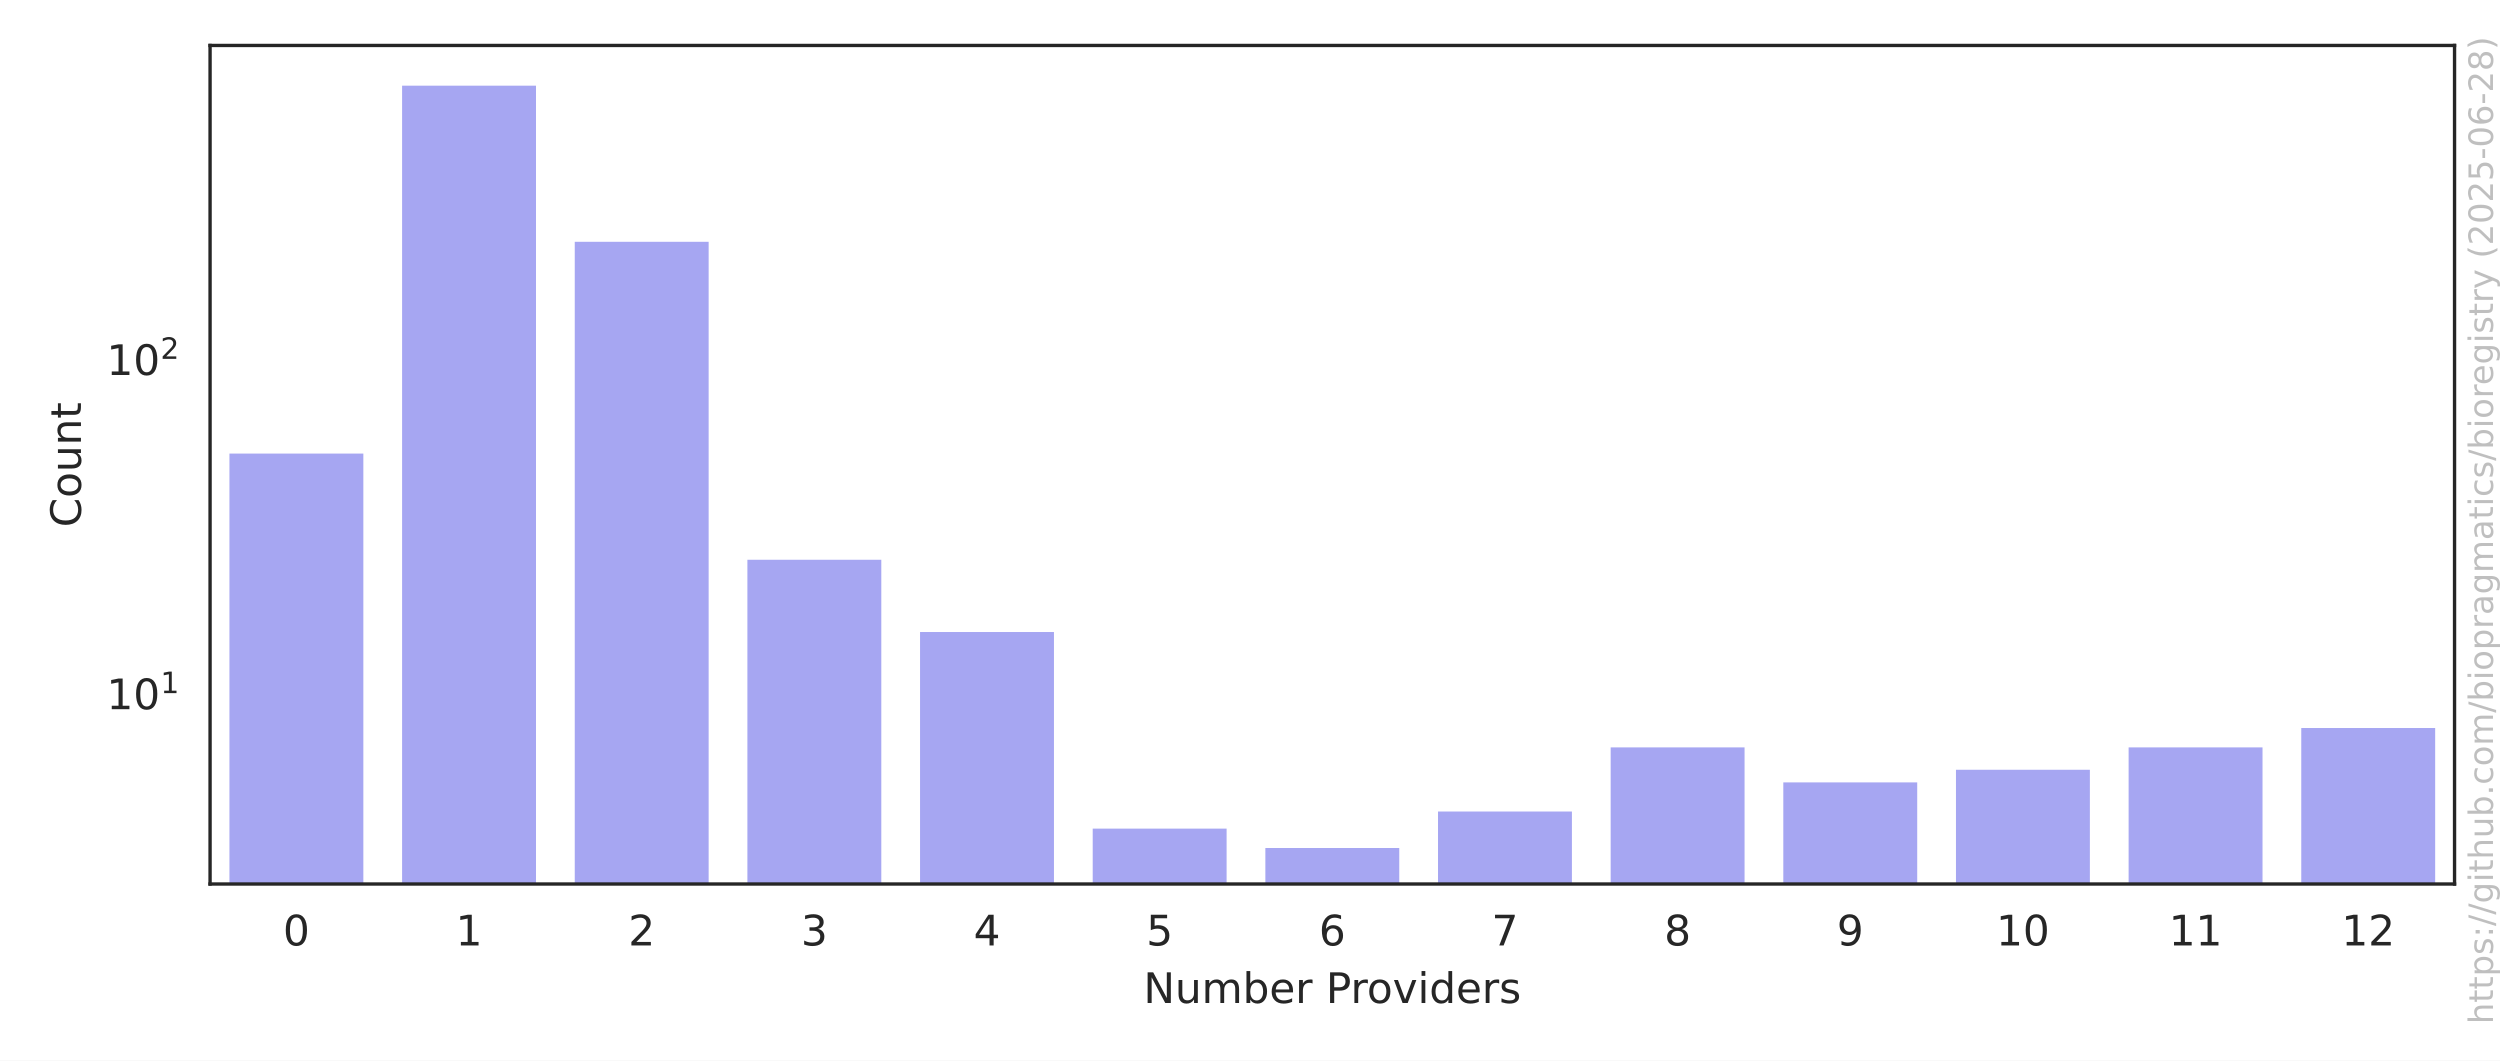
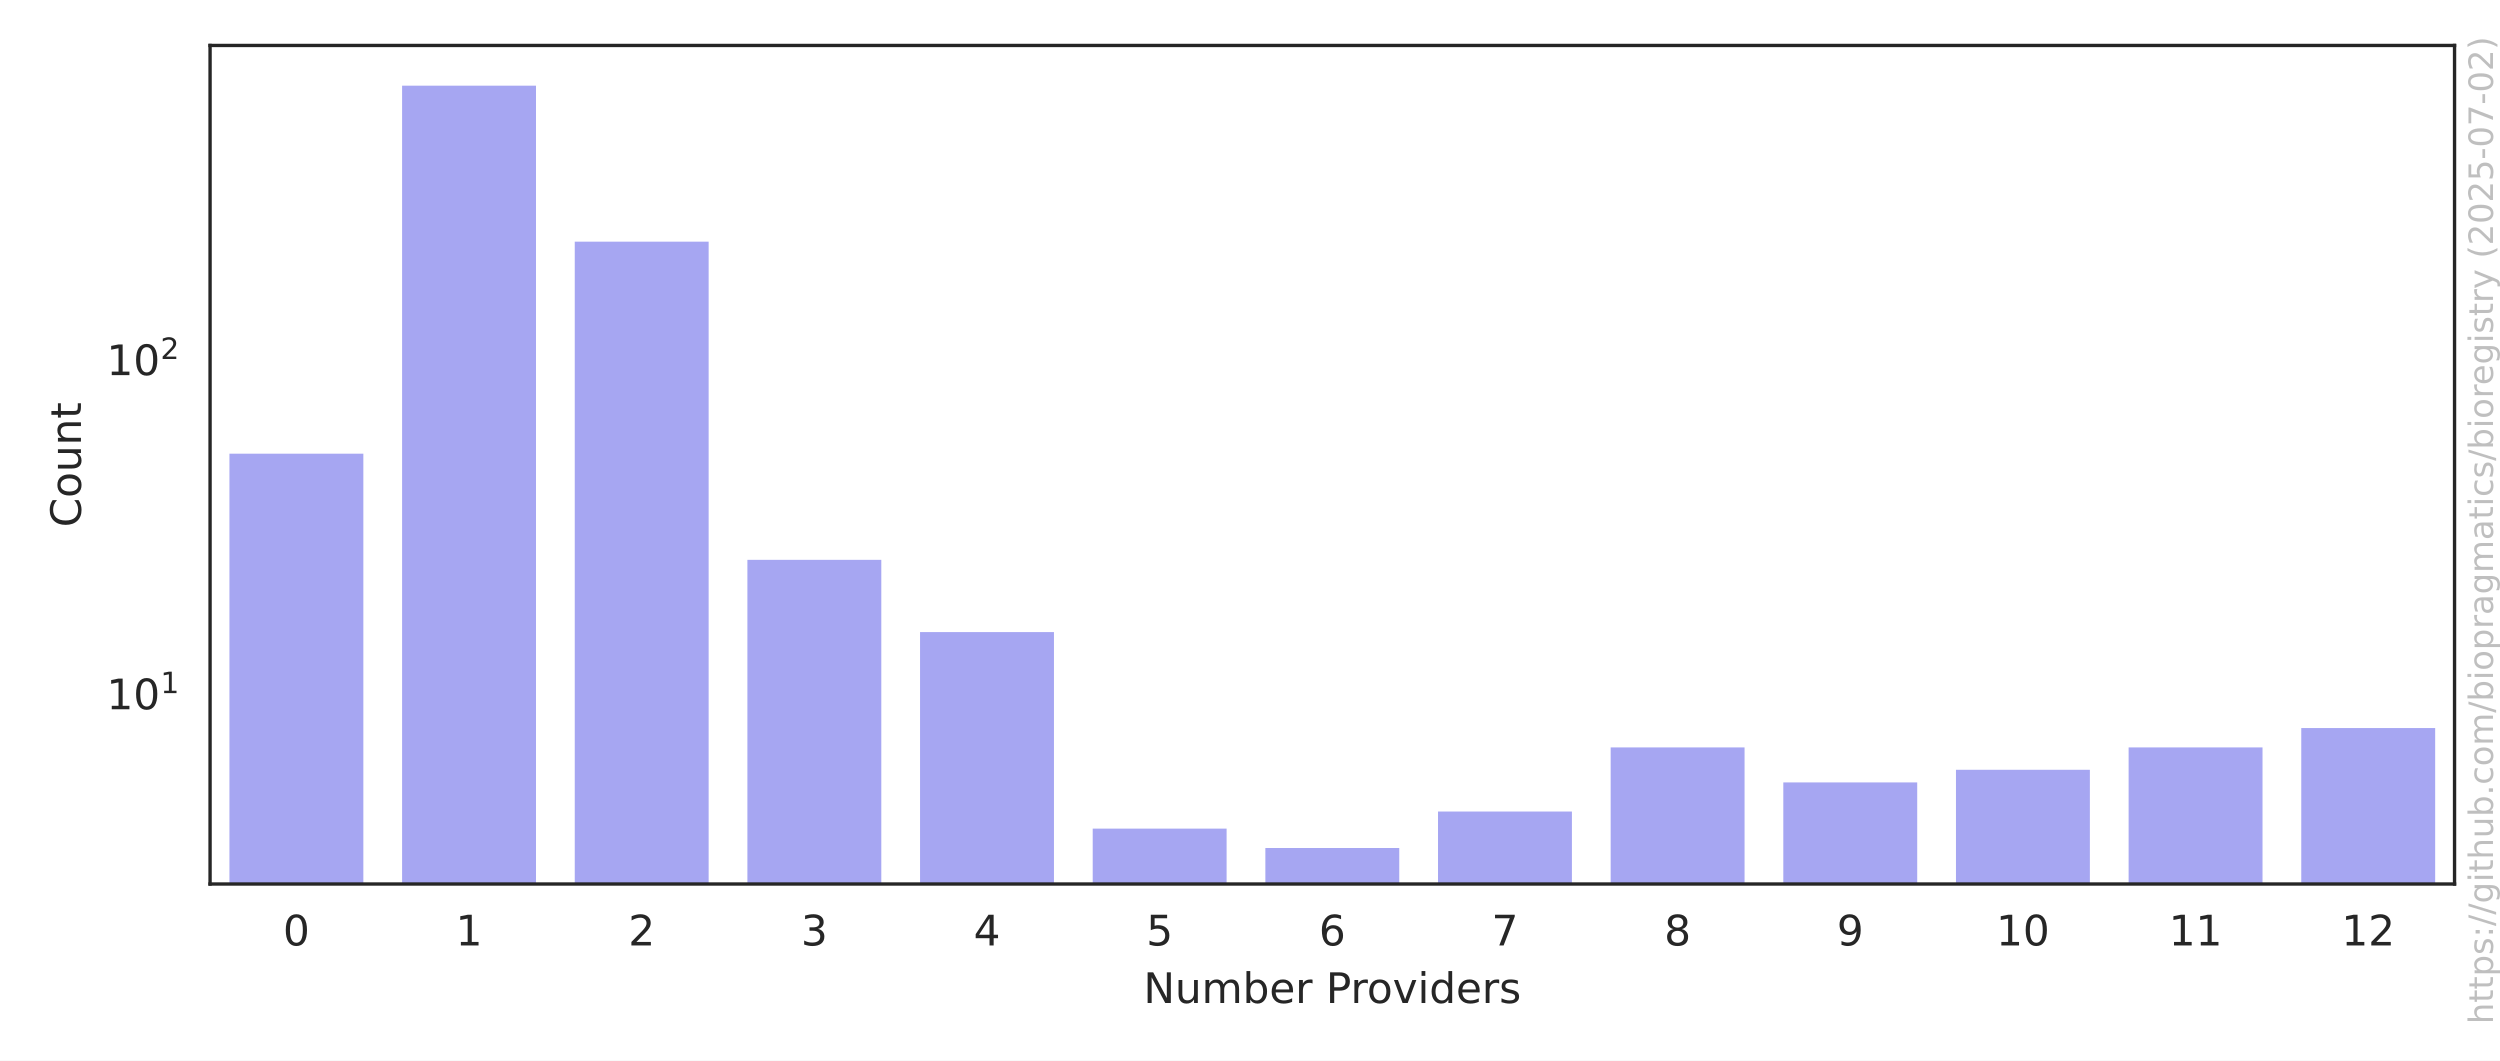
<svg xmlns="http://www.w3.org/2000/svg" xmlns:xlink="http://www.w3.org/1999/xlink" width="594pt" height="252pt" viewBox="0 0 594 252" version="1.1">
  <defs>
    <style type="text/css">*{stroke-linejoin: round; stroke-linecap: butt}</style>
  </defs>
  <g id="figure_1">
    <g id="patch_1">
      <path d="M 0 252  L 594 252  L 594 0  L 0 0  z " style="fill: #ffffff" />
    </g>
    <g id="axes_1">
      <g id="patch_2">
        <path d="M 49.913 210.04  L 583.2 210.04  L 583.2 10.8  L 49.913 10.8  z " style="fill: #ffffff" />
      </g>
      <g id="matplotlib.axis_1">
        <g id="xtick_1">
          <g id="text_1">
            <g style="fill: #262626" transform="translate(67.24249 224.6384) scale(0.1 -0.1)">
              <defs>
                <path id="DejaVuSans-30" d="M 2034 4250  Q 1547 4250 1301 3770  Q 1056 3291 1056 2328  Q 1056 1369 1301 889  Q 1547 409 2034 409  Q 2525 409 2770 889  Q 3016 1369 3016 2328  Q 3016 3291 2770 3770  Q 2525 4250 2034 4250  z M 2034 4750  Q 2819 4750 3233 4129  Q 3647 3509 3647 2328  Q 3647 1150 3233 529  Q 2819 -91 2034 -91  Q 1250 -91 836 529  Q 422 1150 422 2328  Q 422 3509 836 4129  Q 1250 4750 2034 4750  z " transform="scale(0.015625)" />
              </defs>
              <use xlink:href="#DejaVuSans-30" />
            </g>
          </g>
        </g>
        <g id="xtick_2">
          <g id="text_2">
            <g style="fill: #262626" transform="translate(108.2646 224.6384) scale(0.1 -0.1)">
              <defs>
                <path id="DejaVuSans-31" d="M 794 531  L 1825 531  L 1825 4091  L 703 3866  L 703 4441  L 1819 4666  L 2450 4666  L 2450 531  L 3481 531  L 3481 0  L 794 0  L 794 531  z " transform="scale(0.015625)" />
              </defs>
              <use xlink:href="#DejaVuSans-31" />
            </g>
          </g>
        </g>
        <g id="xtick_3">
          <g id="text_3">
            <g style="fill: #262626" transform="translate(149.2867 224.6384) scale(0.1 -0.1)">
              <defs>
                <path id="DejaVuSans-32" d="M 1228 531  L 3431 531  L 3431 0  L 469 0  L 469 531  Q 828 903 1448 1529  Q 2069 2156 2228 2338  Q 2531 2678 2651 2914  Q 2772 3150 2772 3378  Q 2772 3750 2511 3984  Q 2250 4219 1831 4219  Q 1534 4219 1204 4116  Q 875 4013 500 3803  L 500 4441  Q 881 4594 1212 4672  Q 1544 4750 1819 4750  Q 2544 4750 2975 4387  Q 3406 4025 3406 3419  Q 3406 3131 3298 2873  Q 3191 2616 2906 2266  Q 2828 2175 2409 1742  Q 1991 1309 1228 531  z " transform="scale(0.015625)" />
              </defs>
              <use xlink:href="#DejaVuSans-32" />
            </g>
          </g>
        </g>
        <g id="xtick_4">
          <g id="text_4">
            <g style="fill: #262626" transform="translate(190.3088 224.6384) scale(0.1 -0.1)">
              <defs>
                <path id="DejaVuSans-33" d="M 2597 2516  Q 3050 2419 3304 2112  Q 3559 1806 3559 1356  Q 3559 666 3084 287  Q 2609 -91 1734 -91  Q 1441 -91 1130 -33  Q 819 25 488 141  L 488 750  Q 750 597 1062 519  Q 1375 441 1716 441  Q 2309 441 2620 675  Q 2931 909 2931 1356  Q 2931 1769 2642 2001  Q 2353 2234 1838 2234  L 1294 2234  L 1294 2753  L 1863 2753  Q 2328 2753 2575 2939  Q 2822 3125 2822 3475  Q 2822 3834 2567 4026  Q 2313 4219 1838 4219  Q 1578 4219 1281 4162  Q 984 4106 628 3988  L 628 4550  Q 988 4650 1302 4700  Q 1616 4750 1894 4750  Q 2613 4750 3031 4423  Q 3450 4097 3450 3541  Q 3450 3153 3228 2886  Q 3006 2619 2597 2516  z " transform="scale(0.015625)" />
              </defs>
              <use xlink:href="#DejaVuSans-33" />
            </g>
          </g>
        </g>
        <g id="xtick_5">
          <g id="text_5">
            <g style="fill: #262626" transform="translate(231.3309 224.6384) scale(0.1 -0.1)">
              <defs>
                <path id="DejaVuSans-34" d="M 2419 4116  L 825 1625  L 2419 1625  L 2419 4116  z M 2253 4666  L 3047 4666  L 3047 1625  L 3713 1625  L 3713 1100  L 3047 1100  L 3047 0  L 2419 0  L 2419 1100  L 313 1100  L 313 1709  L 2253 4666  z " transform="scale(0.015625)" />
              </defs>
              <use xlink:href="#DejaVuSans-34" />
            </g>
          </g>
        </g>
        <g id="xtick_6">
          <g id="text_6">
            <g style="fill: #262626" transform="translate(272.353 224.6384) scale(0.1 -0.1)">
              <defs>
                <path id="DejaVuSans-35" d="M 691 4666  L 3169 4666  L 3169 4134  L 1269 4134  L 1269 2991  Q 1406 3038 1543 3061  Q 1681 3084 1819 3084  Q 2600 3084 3056 2656  Q 3513 2228 3513 1497  Q 3513 744 3044 326  Q 2575 -91 1722 -91  Q 1428 -91 1123 -41  Q 819 9 494 109  L 494 744  Q 775 591 1075 516  Q 1375 441 1709 441  Q 2250 441 2565 725  Q 2881 1009 2881 1497  Q 2881 1984 2565 2268  Q 2250 2553 1709 2553  Q 1456 2553 1204 2497  Q 953 2441 691 2322  L 691 4666  z " transform="scale(0.015625)" />
              </defs>
              <use xlink:href="#DejaVuSans-35" />
            </g>
          </g>
        </g>
        <g id="xtick_7">
          <g id="text_7">
            <g style="fill: #262626" transform="translate(313.3751 224.6384) scale(0.1 -0.1)">
              <defs>
                <path id="DejaVuSans-36" d="M 2113 2584  Q 1688 2584 1439 2293  Q 1191 2003 1191 1497  Q 1191 994 1439 701  Q 1688 409 2113 409  Q 2538 409 2786 701  Q 3034 994 3034 1497  Q 3034 2003 2786 2293  Q 2538 2584 2113 2584  z M 3366 4563  L 3366 3988  Q 3128 4100 2886 4159  Q 2644 4219 2406 4219  Q 1781 4219 1451 3797  Q 1122 3375 1075 2522  Q 1259 2794 1537 2939  Q 1816 3084 2150 3084  Q 2853 3084 3261 2657  Q 3669 2231 3669 1497  Q 3669 778 3244 343  Q 2819 -91 2113 -91  Q 1303 -91 875 529  Q 447 1150 447 2328  Q 447 3434 972 4092  Q 1497 4750 2381 4750  Q 2619 4750 2861 4703  Q 3103 4656 3366 4563  z " transform="scale(0.015625)" />
              </defs>
              <use xlink:href="#DejaVuSans-36" />
            </g>
          </g>
        </g>
        <g id="xtick_8">
          <g id="text_8">
            <g style="fill: #262626" transform="translate(354.3972 224.6384) scale(0.1 -0.1)">
              <defs>
                <path id="DejaVuSans-37" d="M 525 4666  L 3525 4666  L 3525 4397  L 1831 0  L 1172 0  L 2766 4134  L 525 4134  L 525 4666  z " transform="scale(0.015625)" />
              </defs>
              <use xlink:href="#DejaVuSans-37" />
            </g>
          </g>
        </g>
        <g id="xtick_9">
          <g id="text_9">
            <g style="fill: #262626" transform="translate(395.4193 224.6384) scale(0.1 -0.1)">
              <defs>
                <path id="DejaVuSans-38" d="M 2034 2216  Q 1584 2216 1326 1975  Q 1069 1734 1069 1313  Q 1069 891 1326 650  Q 1584 409 2034 409  Q 2484 409 2743 651  Q 3003 894 3003 1313  Q 3003 1734 2745 1975  Q 2488 2216 2034 2216  z M 1403 2484  Q 997 2584 770 2862  Q 544 3141 544 3541  Q 544 4100 942 4425  Q 1341 4750 2034 4750  Q 2731 4750 3128 4425  Q 3525 4100 3525 3541  Q 3525 3141 3298 2862  Q 3072 2584 2669 2484  Q 3125 2378 3379 2068  Q 3634 1759 3634 1313  Q 3634 634 3220 271  Q 2806 -91 2034 -91  Q 1263 -91 848 271  Q 434 634 434 1313  Q 434 1759 690 2068  Q 947 2378 1403 2484  z M 1172 3481  Q 1172 3119 1398 2916  Q 1625 2713 2034 2713  Q 2441 2713 2670 2916  Q 2900 3119 2900 3481  Q 2900 3844 2670 4047  Q 2441 4250 2034 4250  Q 1625 4250 1398 4047  Q 1172 3844 1172 3481  z " transform="scale(0.015625)" />
              </defs>
              <use xlink:href="#DejaVuSans-38" />
            </g>
          </g>
        </g>
        <g id="xtick_10">
          <g id="text_10">
            <g style="fill: #262626" transform="translate(436.4414 224.6384) scale(0.1 -0.1)">
              <defs>
                <path id="DejaVuSans-39" d="M 703 97  L 703 672  Q 941 559 1184 500  Q 1428 441 1663 441  Q 2288 441 2617 861  Q 2947 1281 2994 2138  Q 2813 1869 2534 1725  Q 2256 1581 1919 1581  Q 1219 1581 811 2004  Q 403 2428 403 3163  Q 403 3881 828 4315  Q 1253 4750 1959 4750  Q 2769 4750 3195 4129  Q 3622 3509 3622 2328  Q 3622 1225 3098 567  Q 2575 -91 1691 -91  Q 1453 -91 1209 -44  Q 966 3 703 97  z M 1959 2075  Q 2384 2075 2632 2365  Q 2881 2656 2881 3163  Q 2881 3666 2632 3958  Q 2384 4250 1959 4250  Q 1534 4250 1286 3958  Q 1038 3666 1038 3163  Q 1038 2656 1286 2365  Q 1534 2075 1959 2075  z " transform="scale(0.015625)" />
              </defs>
              <use xlink:href="#DejaVuSans-39" />
            </g>
          </g>
        </g>
        <g id="xtick_11">
          <g id="text_11">
            <g style="fill: #262626" transform="translate(474.2822 224.6384) scale(0.1 -0.1)">
              <use xlink:href="#DejaVuSans-31" />
              <use xlink:href="#DejaVuSans-30" transform="translate(63.62305 0)" />
            </g>
          </g>
        </g>
        <g id="xtick_12">
          <g id="text_12">
            <g style="fill: #262626" transform="translate(515.3043 224.6384) scale(0.1 -0.1)">
              <use xlink:href="#DejaVuSans-31" />
              <use xlink:href="#DejaVuSans-31" transform="translate(63.62305 0)" />
            </g>
          </g>
        </g>
        <g id="xtick_13">
          <g id="text_13">
            <g style="fill: #262626" transform="translate(556.3264 224.6384) scale(0.1 -0.1)">
              <use xlink:href="#DejaVuSans-31" />
              <use xlink:href="#DejaVuSans-32" transform="translate(63.62305 0)" />
            </g>
          </g>
        </g>
        <g id="text_14">
          <g style="fill: #262626" transform="translate(271.6923 238.3166) scale(0.1 -0.1)">
            <defs>
              <path id="DejaVuSans-4e" d="M 628 4666  L 1478 4666  L 3547 763  L 3547 4666  L 4159 4666  L 4159 0  L 3309 0  L 1241 3903  L 1241 0  L 628 0  L 628 4666  z " transform="scale(0.015625)" />
              <path id="DejaVuSans-75" d="M 544 1381  L 544 3500  L 1119 3500  L 1119 1403  Q 1119 906 1312 657  Q 1506 409 1894 409  Q 2359 409 2629 706  Q 2900 1003 2900 1516  L 2900 3500  L 3475 3500  L 3475 0  L 2900 0  L 2900 538  Q 2691 219 2414 64  Q 2138 -91 1772 -91  Q 1169 -91 856 284  Q 544 659 544 1381  z M 1991 3584  L 1991 3584  z " transform="scale(0.015625)" />
              <path id="DejaVuSans-6d" d="M 3328 2828  Q 3544 3216 3844 3400  Q 4144 3584 4550 3584  Q 5097 3584 5394 3201  Q 5691 2819 5691 2113  L 5691 0  L 5113 0  L 5113 2094  Q 5113 2597 4934 2840  Q 4756 3084 4391 3084  Q 3944 3084 3684 2787  Q 3425 2491 3425 1978  L 3425 0  L 2847 0  L 2847 2094  Q 2847 2600 2669 2842  Q 2491 3084 2119 3084  Q 1678 3084 1418 2786  Q 1159 2488 1159 1978  L 1159 0  L 581 0  L 581 3500  L 1159 3500  L 1159 2956  Q 1356 3278 1631 3431  Q 1906 3584 2284 3584  Q 2666 3584 2933 3390  Q 3200 3197 3328 2828  z " transform="scale(0.015625)" />
              <path id="DejaVuSans-62" d="M 3116 1747  Q 3116 2381 2855 2742  Q 2594 3103 2138 3103  Q 1681 3103 1420 2742  Q 1159 2381 1159 1747  Q 1159 1113 1420 752  Q 1681 391 2138 391  Q 2594 391 2855 752  Q 3116 1113 3116 1747  z M 1159 2969  Q 1341 3281 1617 3432  Q 1894 3584 2278 3584  Q 2916 3584 3314 3078  Q 3713 2572 3713 1747  Q 3713 922 3314 415  Q 2916 -91 2278 -91  Q 1894 -91 1617 61  Q 1341 213 1159 525  L 1159 0  L 581 0  L 581 4863  L 1159 4863  L 1159 2969  z " transform="scale(0.015625)" />
              <path id="DejaVuSans-65" d="M 3597 1894  L 3597 1613  L 953 1613  Q 991 1019 1311 708  Q 1631 397 2203 397  Q 2534 397 2845 478  Q 3156 559 3463 722  L 3463 178  Q 3153 47 2828 -22  Q 2503 -91 2169 -91  Q 1331 -91 842 396  Q 353 884 353 1716  Q 353 2575 817 3079  Q 1281 3584 2069 3584  Q 2775 3584 3186 3129  Q 3597 2675 3597 1894  z M 3022 2063  Q 3016 2534 2758 2815  Q 2500 3097 2075 3097  Q 1594 3097 1305 2825  Q 1016 2553 972 2059  L 3022 2063  z " transform="scale(0.015625)" />
              <path id="DejaVuSans-72" d="M 2631 2963  Q 2534 3019 2420 3045  Q 2306 3072 2169 3072  Q 1681 3072 1420 2755  Q 1159 2438 1159 1844  L 1159 0  L 581 0  L 581 3500  L 1159 3500  L 1159 2956  Q 1341 3275 1631 3429  Q 1922 3584 2338 3584  Q 2397 3584 2469 3576  Q 2541 3569 2628 3553  L 2631 2963  z " transform="scale(0.015625)" />
              <path id="DejaVuSans-20" transform="scale(0.015625)" />
              <path id="DejaVuSans-50" d="M 1259 4147  L 1259 2394  L 2053 2394  Q 2494 2394 2734 2622  Q 2975 2850 2975 3272  Q 2975 3691 2734 3919  Q 2494 4147 2053 4147  L 1259 4147  z M 628 4666  L 2053 4666  Q 2838 4666 3239 4311  Q 3641 3956 3641 3272  Q 3641 2581 3239 2228  Q 2838 1875 2053 1875  L 1259 1875  L 1259 0  L 628 0  L 628 4666  z " transform="scale(0.015625)" />
              <path id="DejaVuSans-6f" d="M 1959 3097  Q 1497 3097 1228 2736  Q 959 2375 959 1747  Q 959 1119 1226 758  Q 1494 397 1959 397  Q 2419 397 2687 759  Q 2956 1122 2956 1747  Q 2956 2369 2687 2733  Q 2419 3097 1959 3097  z M 1959 3584  Q 2709 3584 3137 3096  Q 3566 2609 3566 1747  Q 3566 888 3137 398  Q 2709 -91 1959 -91  Q 1206 -91 779 398  Q 353 888 353 1747  Q 353 2609 779 3096  Q 1206 3584 1959 3584  z " transform="scale(0.015625)" />
              <path id="DejaVuSans-76" d="M 191 3500  L 800 3500  L 1894 563  L 2988 3500  L 3597 3500  L 2284 0  L 1503 0  L 191 3500  z " transform="scale(0.015625)" />
              <path id="DejaVuSans-69" d="M 603 3500  L 1178 3500  L 1178 0  L 603 0  L 603 3500  z M 603 4863  L 1178 4863  L 1178 4134  L 603 4134  L 603 4863  z " transform="scale(0.015625)" />
              <path id="DejaVuSans-64" d="M 2906 2969  L 2906 4863  L 3481 4863  L 3481 0  L 2906 0  L 2906 525  Q 2725 213 2448 61  Q 2172 -91 1784 -91  Q 1150 -91 751 415  Q 353 922 353 1747  Q 353 2572 751 3078  Q 1150 3584 1784 3584  Q 2172 3584 2448 3432  Q 2725 3281 2906 2969  z M 947 1747  Q 947 1113 1208 752  Q 1469 391 1925 391  Q 2381 391 2643 752  Q 2906 1113 2906 1747  Q 2906 2381 2643 2742  Q 2381 3103 1925 3103  Q 1469 3103 1208 2742  Q 947 2381 947 1747  z " transform="scale(0.015625)" />
              <path id="DejaVuSans-73" d="M 2834 3397  L 2834 2853  Q 2591 2978 2328 3040  Q 2066 3103 1784 3103  Q 1356 3103 1142 2972  Q 928 2841 928 2578  Q 928 2378 1081 2264  Q 1234 2150 1697 2047  L 1894 2003  Q 2506 1872 2764 1633  Q 3022 1394 3022 966  Q 3022 478 2636 193  Q 2250 -91 1575 -91  Q 1294 -91 989 -36  Q 684 19 347 128  L 347 722  Q 666 556 975 473  Q 1284 391 1588 391  Q 1994 391 2212 530  Q 2431 669 2431 922  Q 2431 1156 2273 1281  Q 2116 1406 1581 1522  L 1381 1569  Q 847 1681 609 1914  Q 372 2147 372 2553  Q 372 3047 722 3315  Q 1072 3584 1716 3584  Q 2034 3584 2315 3537  Q 2597 3491 2834 3397  z " transform="scale(0.015625)" />
            </defs>
            <use xlink:href="#DejaVuSans-4e" />
            <use xlink:href="#DejaVuSans-75" transform="translate(74.80469 0)" />
            <use xlink:href="#DejaVuSans-6d" transform="translate(138.1836 0)" />
            <use xlink:href="#DejaVuSans-62" transform="translate(235.5957 0)" />
            <use xlink:href="#DejaVuSans-65" transform="translate(299.0723 0)" />
            <use xlink:href="#DejaVuSans-72" transform="translate(360.5957 0)" />
            <use xlink:href="#DejaVuSans-20" transform="translate(401.709 0)" />
            <use xlink:href="#DejaVuSans-50" transform="translate(433.4961 0)" />
            <use xlink:href="#DejaVuSans-72" transform="translate(492.0488 0)" />
            <use xlink:href="#DejaVuSans-6f" transform="translate(530.9121 0)" />
            <use xlink:href="#DejaVuSans-76" transform="translate(592.0938 0)" />
            <use xlink:href="#DejaVuSans-69" transform="translate(651.2734 0)" />
            <use xlink:href="#DejaVuSans-64" transform="translate(679.0566 0)" />
            <use xlink:href="#DejaVuSans-65" transform="translate(742.5332 0)" />
            <use xlink:href="#DejaVuSans-72" transform="translate(804.0566 0)" />
            <use xlink:href="#DejaVuSans-73" transform="translate(845.1699 0)" />
          </g>
        </g>
      </g>
      <g id="matplotlib.axis_2">
        <g id="ytick_1">
          <g id="text_15">
-             <g style="fill: #262626" transform="translate(25.31268 168.5792) scale(0.1 -0.1)">
+             <g style="fill: #262626" transform="translate(25.31268 168.5895) scale(0.1 -0.1)">
              <use xlink:href="#DejaVuSans-31" transform="translate(0 0.684375)" />
              <use xlink:href="#DejaVuSans-30" transform="translate(63.62305 0.684375)" />
              <use xlink:href="#DejaVuSans-31" transform="translate(128.2031 38.96563) scale(0.7)" />
            </g>
          </g>
        </g>
        <g id="ytick_2">
          <g id="text_16">
-             <g style="fill: #262626" transform="translate(25.31268 89.17342) scale(0.1 -0.1)">
+             <g style="fill: #262626" transform="translate(25.31268 89.20631) scale(0.1 -0.1)">
              <use xlink:href="#DejaVuSans-31" transform="translate(0 0.765625)" />
              <use xlink:href="#DejaVuSans-30" transform="translate(63.62305 0.765625)" />
              <use xlink:href="#DejaVuSans-32" transform="translate(128.2031 39.04688) scale(0.7)" />
            </g>
          </g>
        </g>
        <g id="ytick_3" />
        <g id="ytick_4" />
        <g id="ytick_5" />
        <g id="ytick_6" />
        <g id="ytick_7" />
        <g id="ytick_8" />
        <g id="ytick_9" />
        <g id="ytick_10" />
        <g id="ytick_11" />
        <g id="ytick_12" />
        <g id="ytick_13" />
        <g id="ytick_14" />
        <g id="ytick_15" />
        <g id="ytick_16" />
        <g id="ytick_17" />
        <g id="ytick_18" />
        <g id="ytick_19" />
        <g id="ytick_20" />
        <g id="ytick_21" />
        <g id="ytick_22" />
        <g id="ytick_23" />
        <g id="ytick_24" />
        <g id="text_17">
          <g style="fill: #262626" transform="translate(19.233 125.2684) rotate(-90) scale(0.1 -0.1)">
            <defs>
              <path id="DejaVuSans-43" d="M 4122 4306  L 4122 3641  Q 3803 3938 3442 4084  Q 3081 4231 2675 4231  Q 1875 4231 1450 3742  Q 1025 3253 1025 2328  Q 1025 1406 1450 917  Q 1875 428 2675 428  Q 3081 428 3442 575  Q 3803 722 4122 1019  L 4122 359  Q 3791 134 3420 21  Q 3050 -91 2638 -91  Q 1578 -91 968 557  Q 359 1206 359 2328  Q 359 3453 968 4101  Q 1578 4750 2638 4750  Q 3056 4750 3426 4639  Q 3797 4528 4122 4306  z " transform="scale(0.015625)" />
              <path id="DejaVuSans-6e" d="M 3513 2113  L 3513 0  L 2938 0  L 2938 2094  Q 2938 2591 2744 2837  Q 2550 3084 2163 3084  Q 1697 3084 1428 2787  Q 1159 2491 1159 1978  L 1159 0  L 581 0  L 581 3500  L 1159 3500  L 1159 2956  Q 1366 3272 1645 3428  Q 1925 3584 2291 3584  Q 2894 3584 3203 3211  Q 3513 2838 3513 2113  z " transform="scale(0.015625)" />
              <path id="DejaVuSans-74" d="M 1172 4494  L 1172 3500  L 2356 3500  L 2356 3053  L 1172 3053  L 1172 1153  Q 1172 725 1289 603  Q 1406 481 1766 481  L 2356 481  L 2356 0  L 1766 0  Q 1100 0 847 248  Q 594 497 594 1153  L 594 3053  L 172 3053  L 172 3500  L 594 3500  L 594 4494  L 1172 4494  z " transform="scale(0.015625)" />
            </defs>
            <use xlink:href="#DejaVuSans-43" />
            <use xlink:href="#DejaVuSans-6f" transform="translate(69.82422 0)" />
            <use xlink:href="#DejaVuSans-75" transform="translate(131.0059 0)" />
            <use xlink:href="#DejaVuSans-6e" transform="translate(194.3848 0)" />
            <use xlink:href="#DejaVuSans-74" transform="translate(257.7637 0)" />
          </g>
        </g>
      </g>
      <g id="patch_3">
-         <path d="M 54.015 79649.983  L 86.833 79649.983  L 86.833 107.268  L 54.015 107.268  z " clip-path="url(#p39f59fb823)" style="fill: #2020df; opacity: 0.4; stroke: #ffffff; stroke-linejoin: miter" />
+         <path d="M 54.015 79627.379  L 86.833 79627.379  L 86.833 107.295  L 54.015 107.295  z " clip-path="url(#p39f59fb823)" style="fill: #2020df; opacity: 0.4; stroke: #ffffff; stroke-linejoin: miter" />
      </g>
      <g id="patch_4">
-         <path d="M 95.037 79649.983  L 127.855 79649.983  L 127.855 19.856  L 95.037 19.856  z " clip-path="url(#p39f59fb823)" style="fill: #2020df; opacity: 0.4; stroke: #ffffff; stroke-linejoin: miter" />
+         <path d="M 95.037 79627.379  L 127.855 79627.379  L 127.855 19.856  L 95.037 19.856  z " clip-path="url(#p39f59fb823)" style="fill: #2020df; opacity: 0.4; stroke: #ffffff; stroke-linejoin: miter" />
      </g>
      <g id="patch_5">
-         <path d="M 136.059 79649.983  L 168.877 79649.983  L 168.877 56.952  L 136.059 56.952  z " clip-path="url(#p39f59fb823)" style="fill: #2020df; opacity: 0.4; stroke: #ffffff; stroke-linejoin: miter" />
+         <path d="M 136.059 79627.379  L 168.877 79627.379  L 168.877 56.918  L 136.059 56.918  z " clip-path="url(#p39f59fb823)" style="fill: #2020df; opacity: 0.4; stroke: #ffffff; stroke-linejoin: miter" />
      </g>
      <g id="patch_6">
-         <path d="M 177.081 79649.983  L 209.899 79649.983  L 209.899 132.498  L 177.081 132.498  z " clip-path="url(#p39f59fb823)" style="fill: #2020df; opacity: 0.4; stroke: #ffffff; stroke-linejoin: miter" />
+         <path d="M 177.081 79627.379  L 209.899 79627.379  L 209.899 132.518  L 177.081 132.518  z " clip-path="url(#p39f59fb823)" style="fill: #2020df; opacity: 0.4; stroke: #ffffff; stroke-linejoin: miter" />
      </g>
      <g id="patch_7">
-         <path d="M 218.103 79649.983  L 250.921 79649.983  L 250.921 149.667  L 218.103 149.667  z " clip-path="url(#p39f59fb823)" style="fill: #2020df; opacity: 0.4; stroke: #ffffff; stroke-linejoin: miter" />
+         <path d="M 218.103 79627.379  L 250.921 79627.379  L 250.921 149.681  L 218.103 149.681  z " clip-path="url(#p39f59fb823)" style="fill: #2020df; opacity: 0.4; stroke: #ffffff; stroke-linejoin: miter" />
      </g>
      <g id="patch_8">
-         <path d="M 259.125 79649.983  L 291.943 79649.983  L 291.943 196.379  L 259.125 196.379  z " clip-path="url(#p39f59fb823)" style="fill: #2020df; opacity: 0.4; stroke: #ffffff; stroke-linejoin: miter" />
+         <path d="M 259.125 79627.379  L 291.943 79627.379  L 291.943 196.38  L 259.125 196.38  z " clip-path="url(#p39f59fb823)" style="fill: #2020df; opacity: 0.4; stroke: #ffffff; stroke-linejoin: miter" />
      </g>
      <g id="patch_9">
-         <path d="M 300.148 79649.983  L 332.965 79649.983  L 332.965 200.984  L 300.148 200.984  z " clip-path="url(#p39f59fb823)" style="fill: #2020df; opacity: 0.4; stroke: #ffffff; stroke-linejoin: miter" />
+         <path d="M 300.148 79627.379  L 332.965 79627.379  L 332.965 200.984  L 300.148 200.984  z " clip-path="url(#p39f59fb823)" style="fill: #2020df; opacity: 0.4; stroke: #ffffff; stroke-linejoin: miter" />
      </g>
      <g id="patch_10">
-         <path d="M 341.17 79649.983  L 373.987 79649.983  L 373.987 192.317  L 341.17 192.317  z " clip-path="url(#p39f59fb823)" style="fill: #2020df; opacity: 0.4; stroke: #ffffff; stroke-linejoin: miter" />
+         <path d="M 341.17 79627.379  L 373.987 79627.379  L 373.987 192.319  L 341.17 192.319  z " clip-path="url(#p39f59fb823)" style="fill: #2020df; opacity: 0.4; stroke: #ffffff; stroke-linejoin: miter" />
      </g>
      <g id="patch_11">
-         <path d="M 382.192 79649.983  L 415.009 79649.983  L 415.009 177.08  L 382.192 177.08  z " clip-path="url(#p39f59fb823)" style="fill: #2020df; opacity: 0.4; stroke: #ffffff; stroke-linejoin: miter" />
+         <path d="M 382.192 79627.379  L 415.009 79627.379  L 415.009 177.087  L 382.192 177.087  z " clip-path="url(#p39f59fb823)" style="fill: #2020df; opacity: 0.4; stroke: #ffffff; stroke-linejoin: miter" />
      </g>
      <g id="patch_12">
-         <path d="M 423.214 79649.983  L 456.031 79649.983  L 456.031 185.397  L 423.214 185.397  z " clip-path="url(#p39f59fb823)" style="fill: #2020df; opacity: 0.4; stroke: #ffffff; stroke-linejoin: miter" />
+         <path d="M 423.214 79627.379  L 456.031 79627.379  L 456.031 185.401  L 423.214 185.401  z " clip-path="url(#p39f59fb823)" style="fill: #2020df; opacity: 0.4; stroke: #ffffff; stroke-linejoin: miter" />
      </g>
      <g id="patch_13">
-         <path d="M 464.236 79649.983  L 497.054 79649.983  L 497.054 182.396  L 464.236 182.396  z " clip-path="url(#p39f59fb823)" style="fill: #2020df; opacity: 0.4; stroke: #ffffff; stroke-linejoin: miter" />
+         <path d="M 464.236 79627.379  L 497.054 79627.379  L 497.054 182.401  L 464.236 182.401  z " clip-path="url(#p39f59fb823)" style="fill: #2020df; opacity: 0.4; stroke: #ffffff; stroke-linejoin: miter" />
      </g>
      <g id="patch_14">
-         <path d="M 505.258 79649.983  L 538.076 79649.983  L 538.076 177.08  L 505.258 177.08  z " clip-path="url(#p39f59fb823)" style="fill: #2020df; opacity: 0.4; stroke: #ffffff; stroke-linejoin: miter" />
+         <path d="M 505.258 79627.379  L 538.076 79627.379  L 538.076 177.087  L 505.258 177.087  z " clip-path="url(#p39f59fb823)" style="fill: #2020df; opacity: 0.4; stroke: #ffffff; stroke-linejoin: miter" />
      </g>
      <g id="patch_15">
-         <path d="M 546.28 79649.983  L 579.098 79649.983  L 579.098 172.475  L 546.28 172.475  z " clip-path="url(#p39f59fb823)" style="fill: #2020df; opacity: 0.4; stroke: #ffffff; stroke-linejoin: miter" />
+         <path d="M 546.28 79627.379  L 579.098 79627.379  L 579.098 172.483  L 546.28 172.483  z " clip-path="url(#p39f59fb823)" style="fill: #2020df; opacity: 0.4; stroke: #ffffff; stroke-linejoin: miter" />
      </g>
      <g id="patch_16">
        <path d="M 49.913 210.04  L 49.913 10.8  " style="fill: none; stroke: #262626; stroke-width: 0.8; stroke-linejoin: miter; stroke-linecap: square" />
      </g>
      <g id="patch_17">
        <path d="M 583.2 210.04  L 583.2 10.8  " style="fill: none; stroke: #262626; stroke-width: 0.8; stroke-linejoin: miter; stroke-linecap: square" />
      </g>
      <g id="patch_18">
        <path d="M 49.913 210.04  L 583.2 210.04  " style="fill: none; stroke: #262626; stroke-width: 0.8; stroke-linejoin: miter; stroke-linecap: square" />
      </g>
      <g id="patch_19">
        <path d="M 49.913 10.8  L 583.2 10.8  " style="fill: none; stroke: #262626; stroke-width: 0.8; stroke-linejoin: miter; stroke-linecap: square" />
      </g>
    </g>
    <g id="text_18">
      <g style="fill: #808080; opacity: 0.5" transform="translate(592.3362 243.3237) rotate(-90) scale(0.08 -0.08)">
        <defs>
          <path id="DejaVuSans-68" d="M 3513 2113  L 3513 0  L 2938 0  L 2938 2094  Q 2938 2591 2744 2837  Q 2550 3084 2163 3084  Q 1697 3084 1428 2787  Q 1159 2491 1159 1978  L 1159 0  L 581 0  L 581 4863  L 1159 4863  L 1159 2956  Q 1366 3272 1645 3428  Q 1925 3584 2291 3584  Q 2894 3584 3203 3211  Q 3513 2838 3513 2113  z " transform="scale(0.015625)" />
          <path id="DejaVuSans-70" d="M 1159 525  L 1159 -1331  L 581 -1331  L 581 3500  L 1159 3500  L 1159 2969  Q 1341 3281 1617 3432  Q 1894 3584 2278 3584  Q 2916 3584 3314 3078  Q 3713 2572 3713 1747  Q 3713 922 3314 415  Q 2916 -91 2278 -91  Q 1894 -91 1617 61  Q 1341 213 1159 525  z M 3116 1747  Q 3116 2381 2855 2742  Q 2594 3103 2138 3103  Q 1681 3103 1420 2742  Q 1159 2381 1159 1747  Q 1159 1113 1420 752  Q 1681 391 2138 391  Q 2594 391 2855 752  Q 3116 1113 3116 1747  z " transform="scale(0.015625)" />
          <path id="DejaVuSans-3a" d="M 750 794  L 1409 794  L 1409 0  L 750 0  L 750 794  z M 750 3309  L 1409 3309  L 1409 2516  L 750 2516  L 750 3309  z " transform="scale(0.015625)" />
          <path id="DejaVuSans-2f" d="M 1625 4666  L 2156 4666  L 531 -594  L 0 -594  L 1625 4666  z " transform="scale(0.015625)" />
          <path id="DejaVuSans-67" d="M 2906 1791  Q 2906 2416 2648 2759  Q 2391 3103 1925 3103  Q 1463 3103 1205 2759  Q 947 2416 947 1791  Q 947 1169 1205 825  Q 1463 481 1925 481  Q 2391 481 2648 825  Q 2906 1169 2906 1791  z M 3481 434  Q 3481 -459 3084 -895  Q 2688 -1331 1869 -1331  Q 1566 -1331 1297 -1286  Q 1028 -1241 775 -1147  L 775 -588  Q 1028 -725 1275 -790  Q 1522 -856 1778 -856  Q 2344 -856 2625 -561  Q 2906 -266 2906 331  L 2906 616  Q 2728 306 2450 153  Q 2172 0 1784 0  Q 1141 0 747 490  Q 353 981 353 1791  Q 353 2603 747 3093  Q 1141 3584 1784 3584  Q 2172 3584 2450 3431  Q 2728 3278 2906 2969  L 2906 3500  L 3481 3500  L 3481 434  z " transform="scale(0.015625)" />
          <path id="DejaVuSans-2e" d="M 684 794  L 1344 794  L 1344 0  L 684 0  L 684 794  z " transform="scale(0.015625)" />
          <path id="DejaVuSans-63" d="M 3122 3366  L 3122 2828  Q 2878 2963 2633 3030  Q 2388 3097 2138 3097  Q 1578 3097 1268 2742  Q 959 2388 959 1747  Q 959 1106 1268 751  Q 1578 397 2138 397  Q 2388 397 2633 464  Q 2878 531 3122 666  L 3122 134  Q 2881 22 2623 -34  Q 2366 -91 2075 -91  Q 1284 -91 818 406  Q 353 903 353 1747  Q 353 2603 823 3093  Q 1294 3584 2113 3584  Q 2378 3584 2631 3529  Q 2884 3475 3122 3366  z " transform="scale(0.015625)" />
          <path id="DejaVuSans-61" d="M 2194 1759  Q 1497 1759 1228 1600  Q 959 1441 959 1056  Q 959 750 1161 570  Q 1363 391 1709 391  Q 2188 391 2477 730  Q 2766 1069 2766 1631  L 2766 1759  L 2194 1759  z M 3341 1997  L 3341 0  L 2766 0  L 2766 531  Q 2569 213 2275 61  Q 1981 -91 1556 -91  Q 1019 -91 701 211  Q 384 513 384 1019  Q 384 1609 779 1909  Q 1175 2209 1959 2209  L 2766 2209  L 2766 2266  Q 2766 2663 2505 2880  Q 2244 3097 1772 3097  Q 1472 3097 1187 3025  Q 903 2953 641 2809  L 641 3341  Q 956 3463 1253 3523  Q 1550 3584 1831 3584  Q 2591 3584 2966 3190  Q 3341 2797 3341 1997  z " transform="scale(0.015625)" />
          <path id="DejaVuSans-79" d="M 2059 -325  Q 1816 -950 1584 -1140  Q 1353 -1331 966 -1331  L 506 -1331  L 506 -850  L 844 -850  Q 1081 -850 1212 -737  Q 1344 -625 1503 -206  L 1606 56  L 191 3500  L 800 3500  L 1894 763  L 2988 3500  L 3597 3500  L 2059 -325  z " transform="scale(0.015625)" />
          <path id="DejaVuSans-28" d="M 1984 4856  Q 1566 4138 1362 3434  Q 1159 2731 1159 2009  Q 1159 1288 1364 580  Q 1569 -128 1984 -844  L 1484 -844  Q 1016 -109 783 600  Q 550 1309 550 2009  Q 550 2706 781 3412  Q 1013 4119 1484 4856  L 1984 4856  z " transform="scale(0.015625)" />
          <path id="DejaVuSans-2d" d="M 313 2009  L 1997 2009  L 1997 1497  L 313 1497  L 313 2009  z " transform="scale(0.015625)" />
          <path id="DejaVuSans-29" d="M 513 4856  L 1013 4856  Q 1481 4119 1714 3412  Q 1947 2706 1947 2009  Q 1947 1309 1714 600  Q 1481 -109 1013 -844  L 513 -844  Q 928 -128 1133 580  Q 1338 1288 1338 2009  Q 1338 2731 1133 3434  Q 928 4138 513 4856  z " transform="scale(0.015625)" />
        </defs>
        <use xlink:href="#DejaVuSans-68" />
        <use xlink:href="#DejaVuSans-74" transform="translate(63.37891 0)" />
        <use xlink:href="#DejaVuSans-74" transform="translate(102.5879 0)" />
        <use xlink:href="#DejaVuSans-70" transform="translate(141.7969 0)" />
        <use xlink:href="#DejaVuSans-73" transform="translate(205.2734 0)" />
        <use xlink:href="#DejaVuSans-3a" transform="translate(257.373 0)" />
        <use xlink:href="#DejaVuSans-2f" transform="translate(291.0645 0)" />
        <use xlink:href="#DejaVuSans-2f" transform="translate(324.7559 0)" />
        <use xlink:href="#DejaVuSans-67" transform="translate(358.4473 0)" />
        <use xlink:href="#DejaVuSans-69" transform="translate(421.9238 0)" />
        <use xlink:href="#DejaVuSans-74" transform="translate(449.707 0)" />
        <use xlink:href="#DejaVuSans-68" transform="translate(488.916 0)" />
        <use xlink:href="#DejaVuSans-75" transform="translate(552.2949 0)" />
        <use xlink:href="#DejaVuSans-62" transform="translate(615.6738 0)" />
        <use xlink:href="#DejaVuSans-2e" transform="translate(679.1504 0)" />
        <use xlink:href="#DejaVuSans-63" transform="translate(710.9375 0)" />
        <use xlink:href="#DejaVuSans-6f" transform="translate(765.918 0)" />
        <use xlink:href="#DejaVuSans-6d" transform="translate(827.0996 0)" />
        <use xlink:href="#DejaVuSans-2f" transform="translate(924.5117 0)" />
        <use xlink:href="#DejaVuSans-62" transform="translate(958.2031 0)" />
        <use xlink:href="#DejaVuSans-69" transform="translate(1021.68 0)" />
        <use xlink:href="#DejaVuSans-6f" transform="translate(1049.463 0)" />
        <use xlink:href="#DejaVuSans-70" transform="translate(1110.645 0)" />
        <use xlink:href="#DejaVuSans-72" transform="translate(1174.121 0)" />
        <use xlink:href="#DejaVuSans-61" transform="translate(1215.234 0)" />
        <use xlink:href="#DejaVuSans-67" transform="translate(1276.514 0)" />
        <use xlink:href="#DejaVuSans-6d" transform="translate(1339.99 0)" />
        <use xlink:href="#DejaVuSans-61" transform="translate(1437.402 0)" />
        <use xlink:href="#DejaVuSans-74" transform="translate(1498.682 0)" />
        <use xlink:href="#DejaVuSans-69" transform="translate(1537.891 0)" />
        <use xlink:href="#DejaVuSans-63" transform="translate(1565.674 0)" />
        <use xlink:href="#DejaVuSans-73" transform="translate(1620.654 0)" />
        <use xlink:href="#DejaVuSans-2f" transform="translate(1672.754 0)" />
        <use xlink:href="#DejaVuSans-62" transform="translate(1706.445 0)" />
        <use xlink:href="#DejaVuSans-69" transform="translate(1769.922 0)" />
        <use xlink:href="#DejaVuSans-6f" transform="translate(1797.705 0)" />
        <use xlink:href="#DejaVuSans-72" transform="translate(1858.887 0)" />
        <use xlink:href="#DejaVuSans-65" transform="translate(1897.75 0)" />
        <use xlink:href="#DejaVuSans-67" transform="translate(1959.273 0)" />
        <use xlink:href="#DejaVuSans-69" transform="translate(2022.75 0)" />
        <use xlink:href="#DejaVuSans-73" transform="translate(2050.533 0)" />
        <use xlink:href="#DejaVuSans-74" transform="translate(2102.633 0)" />
        <use xlink:href="#DejaVuSans-72" transform="translate(2141.842 0)" />
        <use xlink:href="#DejaVuSans-79" transform="translate(2182.955 0)" />
        <use xlink:href="#DejaVuSans-20" transform="translate(2242.135 0)" />
        <use xlink:href="#DejaVuSans-28" transform="translate(2273.922 0)" />
        <use xlink:href="#DejaVuSans-32" transform="translate(2312.936 0)" />
        <use xlink:href="#DejaVuSans-30" transform="translate(2376.559 0)" />
        <use xlink:href="#DejaVuSans-32" transform="translate(2440.182 0)" />
        <use xlink:href="#DejaVuSans-35" transform="translate(2503.805 0)" />
        <use xlink:href="#DejaVuSans-2d" transform="translate(2567.428 0)" />
        <use xlink:href="#DejaVuSans-30" transform="translate(2603.512 0)" />
-         <use xlink:href="#DejaVuSans-36" transform="translate(2667.135 0)" />
+         <use xlink:href="#DejaVuSans-37" transform="translate(2667.135 0)" />
        <use xlink:href="#DejaVuSans-2d" transform="translate(2730.758 0)" />
-         <use xlink:href="#DejaVuSans-32" transform="translate(2766.842 0)" />
-         <use xlink:href="#DejaVuSans-38" transform="translate(2830.465 0)" />
+         <use xlink:href="#DejaVuSans-30" transform="translate(2766.842 0)" />
+         <use xlink:href="#DejaVuSans-32" transform="translate(2830.465 0)" />
        <use xlink:href="#DejaVuSans-29" transform="translate(2894.088 0)" />
      </g>
    </g>
  </g>
  <defs>
    <clipPath id="p39f59fb823">
      <rect x="49.913" y="10.8" width="533.287" height="199.24" />
    </clipPath>
  </defs>
</svg>
